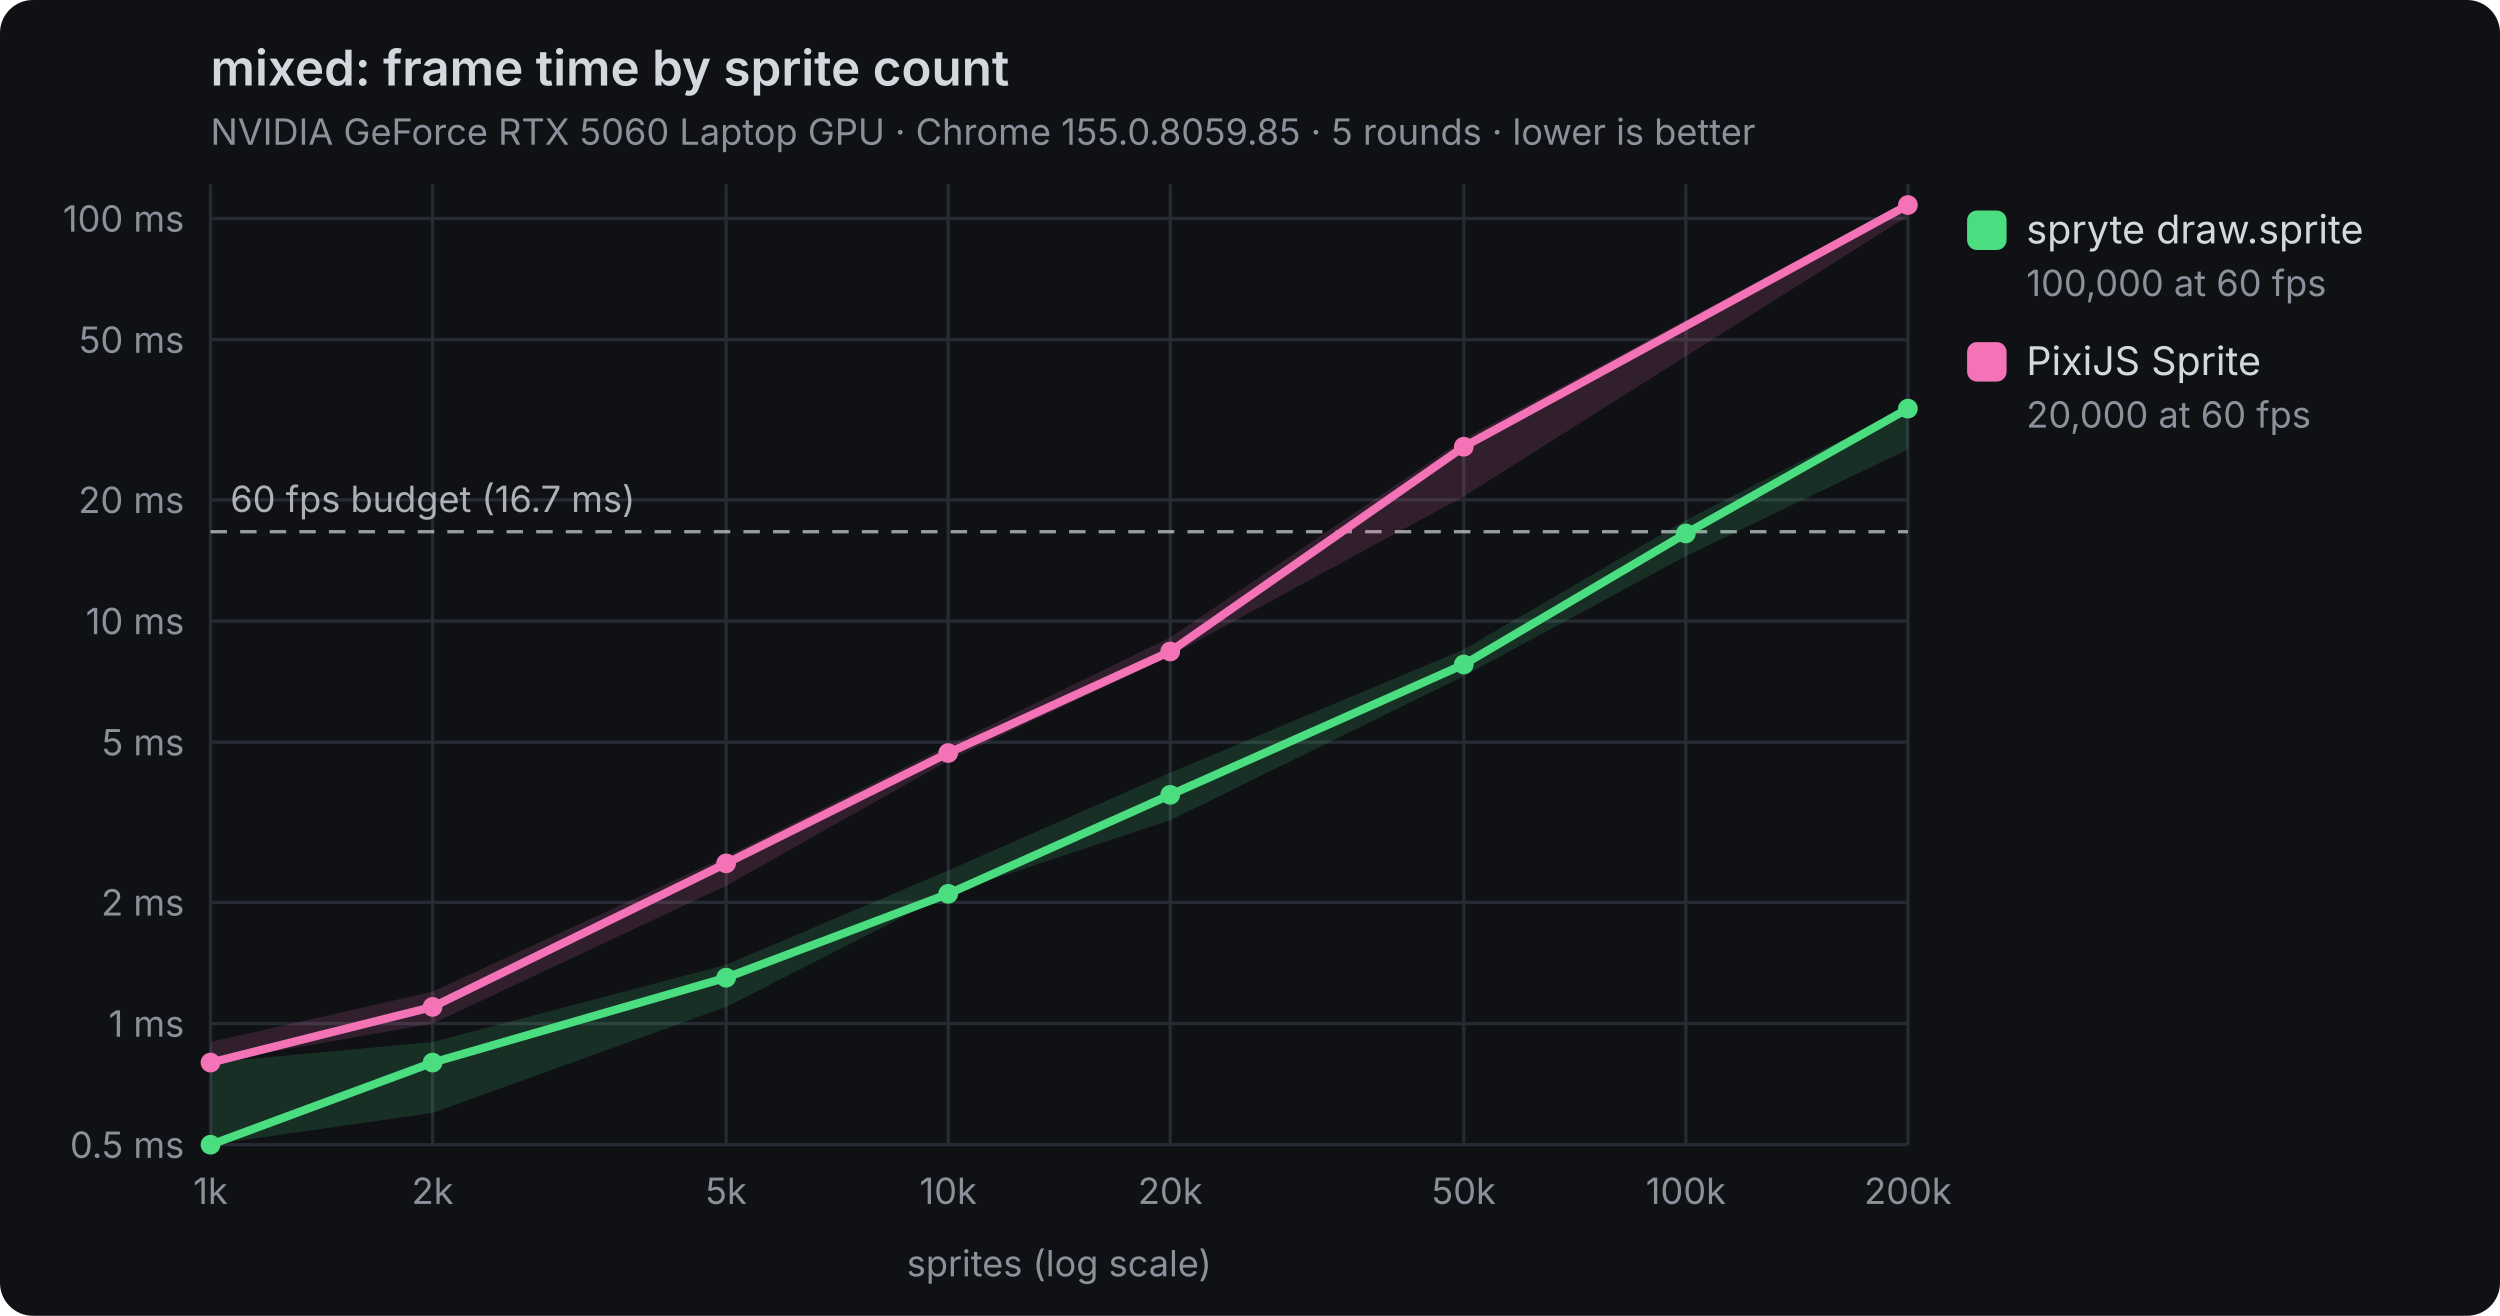
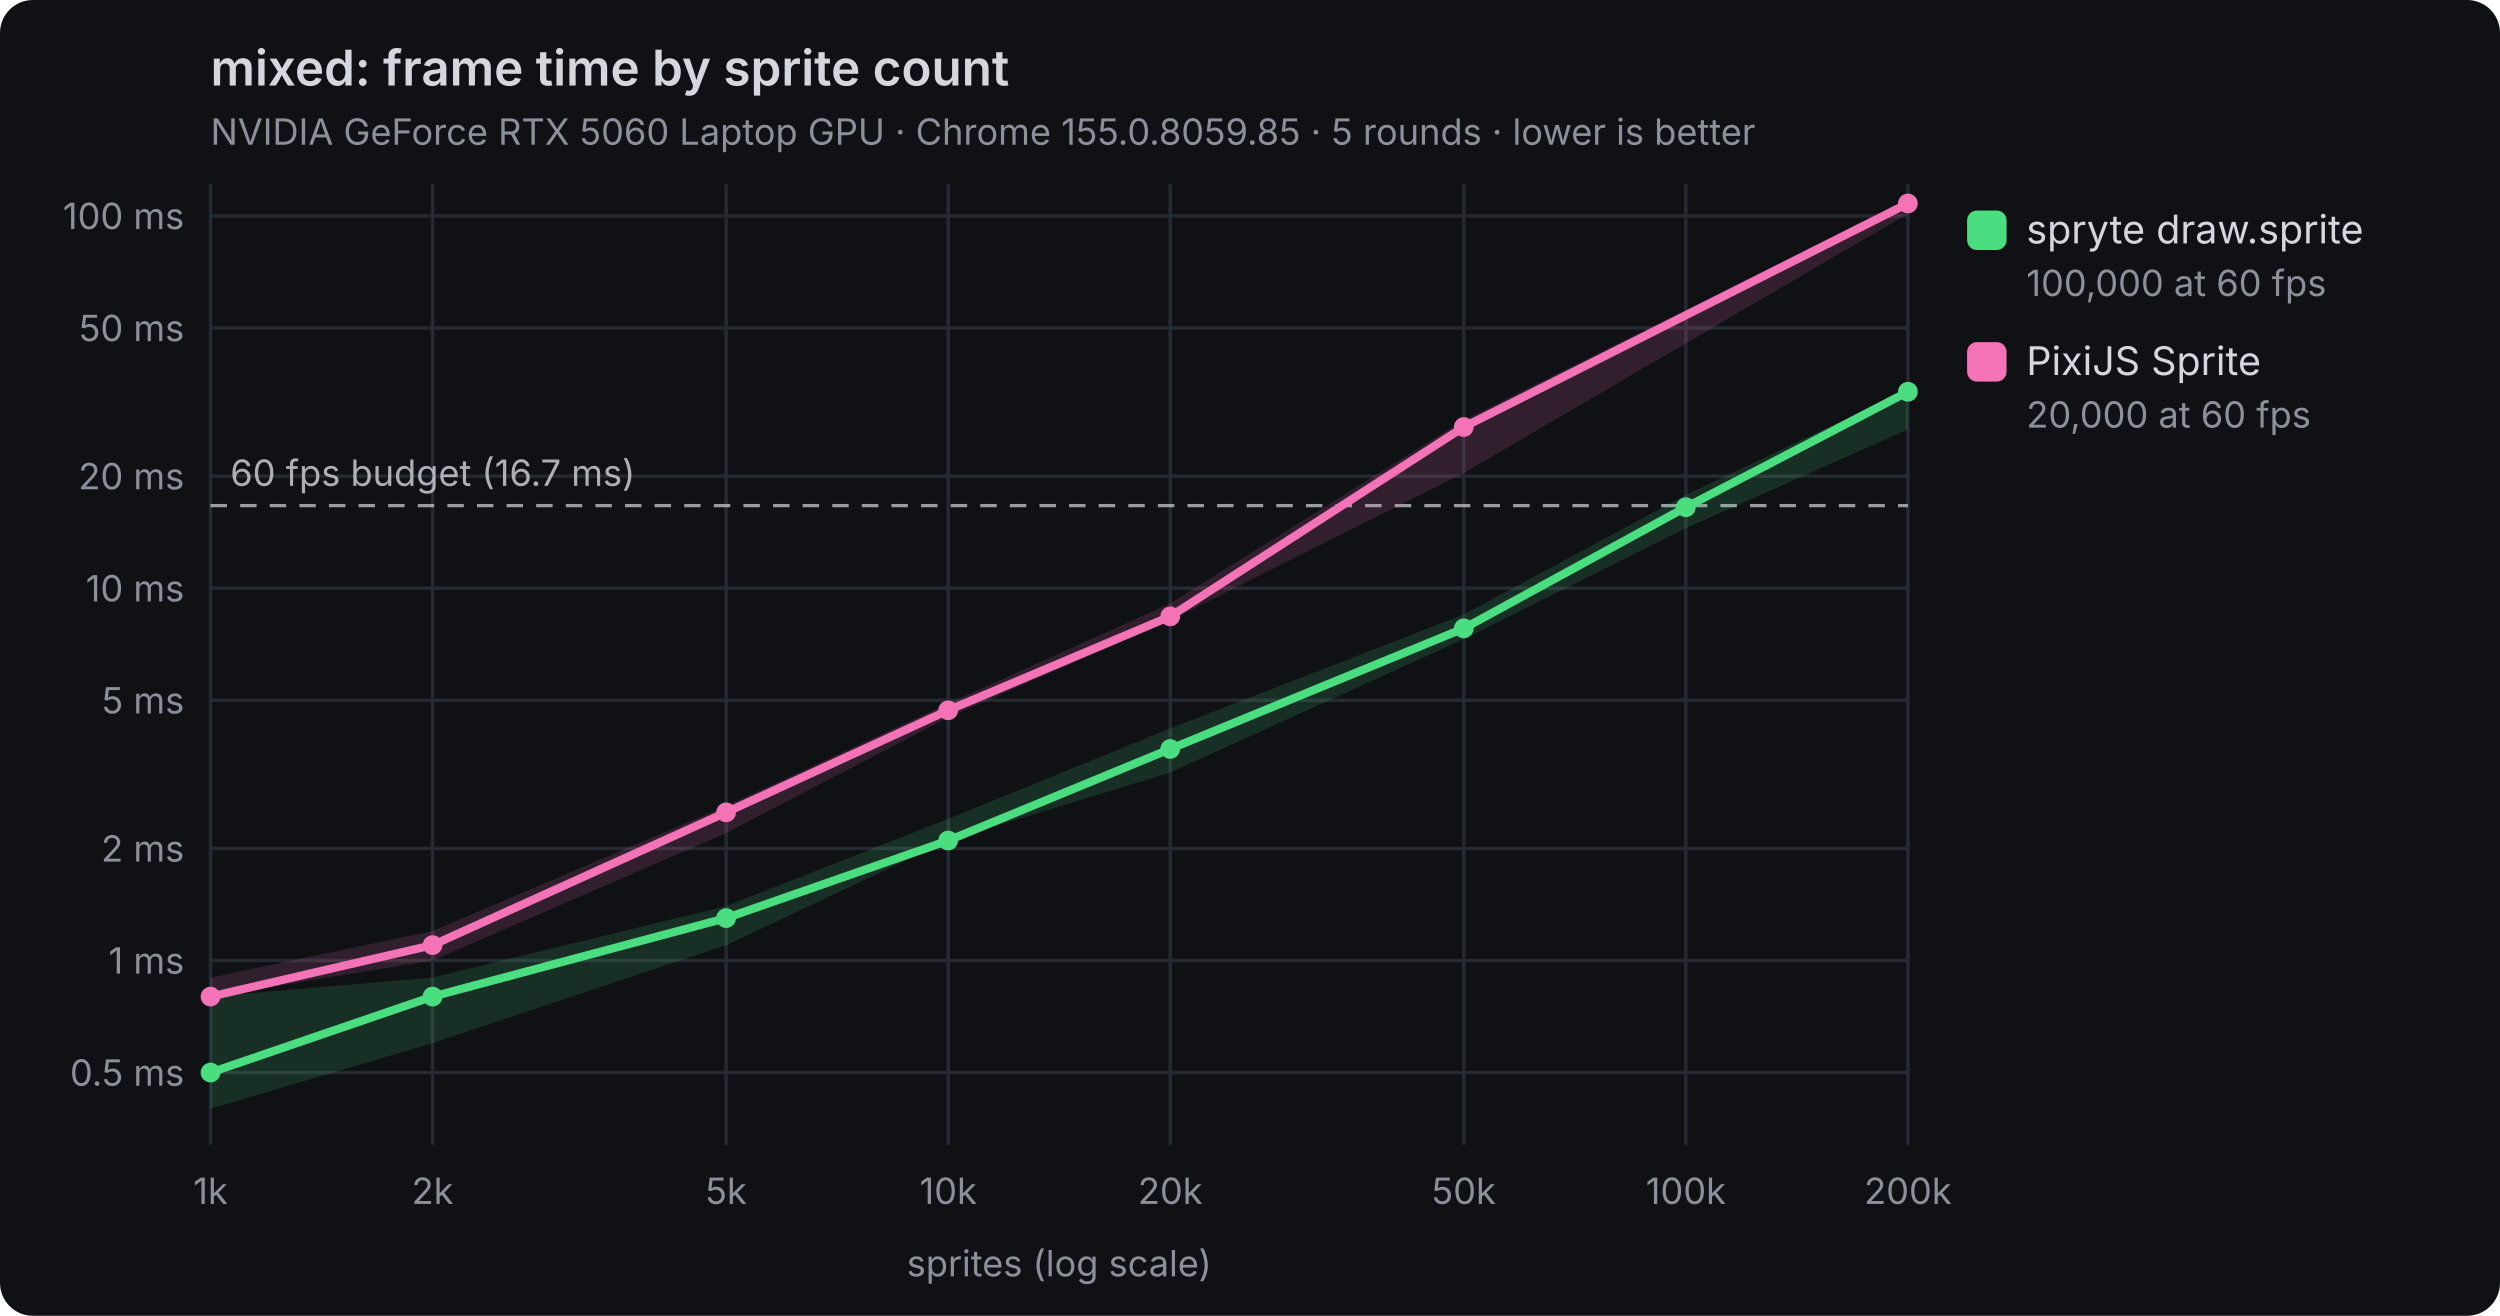
<svg xmlns="http://www.w3.org/2000/svg" viewBox="0 0 760 400" width="760" height="400" font-family="ui-sans-serif, system-ui, -apple-system, Segoe UI, sans-serif" role="img" aria-label="mixed: frame time by count">
  <rect width="760" height="400" rx="10" fill="#0f1115" />
  <text x="64" y="26" fill="#d4d7dd" font-size="15" font-weight="600">mixed: frame time by sprite count</text>
  <text x="64" y="44" fill="#8b909a" font-size="11">NVIDIA GeForce RTX 5060 Laptop GPU · Chrome 155.0.8059.85 · 5 rounds · lower is better</text>
-   <line x1="64" x2="580" y1="348" y2="348" stroke="#262a33" />
-   <text x="56" y="352" fill="#8b909a" font-size="11" text-anchor="end">0.5 ms</text>
-   <line x1="64" x2="580" y1="311.163" y2="311.163" stroke="#262a33" />
-   <text x="56" y="315.163" fill="#8b909a" font-size="11" text-anchor="end">1 ms</text>
-   <line x1="64" x2="580" y1="274.325" y2="274.325" stroke="#262a33" />
-   <text x="56" y="278.325" fill="#8b909a" font-size="11" text-anchor="end">2 ms</text>
-   <line x1="64" x2="580" y1="225.629" y2="225.629" stroke="#262a33" />
-   <text x="56" y="229.629" fill="#8b909a" font-size="11" text-anchor="end">5 ms</text>
-   <line x1="64" x2="580" y1="188.791" y2="188.791" stroke="#262a33" />
-   <text x="56" y="192.791" fill="#8b909a" font-size="11" text-anchor="end">10 ms</text>
-   <line x1="64" x2="580" y1="151.954" y2="151.954" stroke="#262a33" />
-   <text x="56" y="155.954" fill="#8b909a" font-size="11" text-anchor="end">20 ms</text>
-   <line x1="64" x2="580" y1="103.257" y2="103.257" stroke="#262a33" />
-   <text x="56" y="107.257" fill="#8b909a" font-size="11" text-anchor="end">50 ms</text>
-   <line x1="64" x2="580" y1="66.42" y2="66.42" stroke="#262a33" />
-   <text x="56" y="70.42" fill="#8b909a" font-size="11" text-anchor="end">100 ms</text>
+   <line x1="64" x2="580" y1="326.064" y2="326.064" stroke="#262a33" />
+   <text x="56" y="330.064" fill="#8b909a" font-size="11" text-anchor="end">0.5 ms</text>
+   <line x1="64" x2="580" y1="291.994" y2="291.994" stroke="#262a33" />
+   <text x="56" y="295.994" fill="#8b909a" font-size="11" text-anchor="end">1 ms</text>
+   <line x1="64" x2="580" y1="257.924" y2="257.924" stroke="#262a33" />
+   <text x="56" y="261.924" fill="#8b909a" font-size="11" text-anchor="end">2 ms</text>
+   <line x1="64" x2="580" y1="212.885" y2="212.885" stroke="#262a33" />
+   <text x="56" y="216.885" fill="#8b909a" font-size="11" text-anchor="end">5 ms</text>
+   <line x1="64" x2="580" y1="178.815" y2="178.815" stroke="#262a33" />
+   <text x="56" y="182.815" fill="#8b909a" font-size="11" text-anchor="end">10 ms</text>
+   <line x1="64" x2="580" y1="144.745" y2="144.745" stroke="#262a33" />
+   <text x="56" y="148.745" fill="#8b909a" font-size="11" text-anchor="end">20 ms</text>
+   <line x1="64" x2="580" y1="99.707" y2="99.707" stroke="#262a33" />
+   <text x="56" y="103.707" fill="#8b909a" font-size="11" text-anchor="end">50 ms</text>
+   <line x1="64" x2="580" y1="65.637" y2="65.637" stroke="#262a33" />
+   <text x="56" y="69.637" fill="#8b909a" font-size="11" text-anchor="end">100 ms</text>
  <line x1="64" x2="64" y1="56" y2="348" stroke="#262a33" />
  <text x="64" y="366" fill="#8b909a" font-size="11" text-anchor="middle">1k</text>
  <line x1="131.505" x2="131.505" y1="56" y2="348" stroke="#262a33" />
  <text x="131.505" y="366" fill="#8b909a" font-size="11" text-anchor="middle">2k</text>
  <line x1="220.742" x2="220.742" y1="56" y2="348" stroke="#262a33" />
  <text x="220.742" y="366" fill="#8b909a" font-size="11" text-anchor="middle">5k</text>
  <line x1="288.247" x2="288.247" y1="56" y2="348" stroke="#262a33" />
  <text x="288.247" y="366" fill="#8b909a" font-size="11" text-anchor="middle">10k</text>
  <line x1="355.753" x2="355.753" y1="56" y2="348" stroke="#262a33" />
  <text x="355.753" y="366" fill="#8b909a" font-size="11" text-anchor="middle">20k</text>
  <line x1="444.99" x2="444.99" y1="56" y2="348" stroke="#262a33" />
  <text x="444.99" y="366" fill="#8b909a" font-size="11" text-anchor="middle">50k</text>
  <line x1="512.495" x2="512.495" y1="56" y2="348" stroke="#262a33" />
  <text x="512.495" y="366" fill="#8b909a" font-size="11" text-anchor="middle">100k</text>
  <line x1="580" x2="580" y1="56" y2="348" stroke="#262a33" />
  <text x="580" y="366" fill="#8b909a" font-size="11" text-anchor="middle">200k</text>
  <text x="322" y="388" fill="#8b909a" font-size="11" text-anchor="middle">sprites (log scale)</text>
-   <line x1="64" x2="580" y1="161.643" y2="161.643" stroke="#d4d7dd" stroke-dasharray="5 4" opacity="0.7" />
-   <text x="70" y="155.643" fill="#d4d7dd" font-size="11" opacity="0.8">60 fps budget (16.7 ms)</text>
-   <polygon points="64,348 131.505,338.31 220.742,306.097 288.247,271.732 355.753,249.347 444.99,205.516 512.495,169.044 580,136.598 580,123.442 512.495,158.147 444.99,197.428 355.753,234.895 288.247,264.636 220.742,293.281 131.505,316.762 64,323.022" fill="#4ade80" opacity="0.15" />
-   <polyline points="64,348 131.505,323.022 220.742,297.219 288.247,271.732 355.753,241.631 444.99,201.996 512.495,162.177 580,124.224" fill="none" stroke="#4ade80" stroke-width="2.5" stroke-linejoin="round" />
-   <circle cx="64" cy="348" r="3" fill="#4ade80" />
-   <circle cx="131.505" cy="323.022" r="3" fill="#4ade80" />
-   <circle cx="220.742" cy="297.219" r="3" fill="#4ade80" />
-   <circle cx="288.247" cy="271.732" r="3" fill="#4ade80" />
-   <circle cx="355.753" cy="241.631" r="3" fill="#4ade80" />
-   <circle cx="444.99" cy="201.996" r="3" fill="#4ade80" />
-   <circle cx="512.495" cy="162.177" r="3" fill="#4ade80" />
-   <circle cx="580" cy="124.224" r="3" fill="#4ade80" />
-   <polygon points="64,323.022 131.505,311.163 220.742,269.26 288.247,231.228 355.753,199.338 444.99,150.901 580,65.681 580,61.065 444.99,133.505 355.753,193.803 288.247,226.702 220.742,260.382 131.505,301.473 64,316.762" fill="#f472b6" opacity="0.15" />
-   <polyline points="64,323.022 131.505,306.097 220.742,262.466 288.247,228.917 355.753,198.057 444.99,135.808 580,62.33" fill="none" stroke="#f472b6" stroke-width="2.5" stroke-linejoin="round" />
-   <circle cx="64" cy="323.022" r="3" fill="#f472b6" />
-   <circle cx="131.505" cy="306.097" r="3" fill="#f472b6" />
-   <circle cx="220.742" cy="262.466" r="3" fill="#f472b6" />
-   <circle cx="288.247" cy="228.917" r="3" fill="#f472b6" />
-   <circle cx="355.753" cy="198.057" r="3" fill="#f472b6" />
-   <circle cx="444.99" cy="135.808" r="3" fill="#f472b6" />
-   <circle cx="580" cy="62.33" r="3" fill="#f472b6" />
+   <line x1="64" x2="580" y1="153.707" y2="153.707" stroke="#d4d7dd" stroke-dasharray="5 4" opacity="0.7" />
+   <text x="70" y="147.707" fill="#d4d7dd" font-size="11" opacity="0.8">60 fps budget (16.7 ms)</text>
+   <polygon points="64,337.032 131.505,317.102 220.742,287.309 288.247,255.525 355.753,234.822 444.99,194.284 512.495,160.552 580,130.543 580,118.375 512.495,150.473 444.99,186.804 355.753,221.455 288.247,248.962 220.742,275.455 131.505,297.172 64,302.962" fill="#4ade80" opacity="0.15" />
+   <polyline points="64,326.064 131.505,302.962 220.742,279.098 288.247,255.525 355.753,227.686 444.99,191.028 512.495,154.201 580,119.099" fill="none" stroke="#4ade80" stroke-width="2.5" stroke-linejoin="round" />
+   <circle cx="64" cy="326.064" r="3" fill="#4ade80" />
+   <circle cx="131.505" cy="302.962" r="3" fill="#4ade80" />
+   <circle cx="220.742" cy="279.098" r="3" fill="#4ade80" />
+   <circle cx="288.247" cy="255.525" r="3" fill="#4ade80" />
+   <circle cx="355.753" cy="227.686" r="3" fill="#4ade80" />
+   <circle cx="444.99" cy="191.028" r="3" fill="#4ade80" />
+   <circle cx="512.495" cy="154.201" r="3" fill="#4ade80" />
+   <circle cx="580" cy="119.099" r="3" fill="#4ade80" />
+   <polygon points="64,302.962 131.505,291.994 220.742,253.239 288.247,218.064 355.753,188.57 444.99,143.772 580,64.954 580,60.685 444.99,127.683 355.753,183.451 288.247,213.878 220.742,245.028 131.505,283.032 64,297.172" fill="#f472b6" opacity="0.15" />
+   <polyline points="64,302.962 131.505,287.309 220.742,246.955 288.247,215.927 355.753,187.385 444.99,129.813 580,61.854" fill="none" stroke="#f472b6" stroke-width="2.5" stroke-linejoin="round" />
+   <circle cx="64" cy="302.962" r="3" fill="#f472b6" />
+   <circle cx="131.505" cy="287.309" r="3" fill="#f472b6" />
+   <circle cx="220.742" cy="246.955" r="3" fill="#f472b6" />
+   <circle cx="288.247" cy="215.927" r="3" fill="#f472b6" />
+   <circle cx="355.753" cy="187.385" r="3" fill="#f472b6" />
+   <circle cx="444.99" cy="129.813" r="3" fill="#f472b6" />
+   <circle cx="580" cy="61.854" r="3" fill="#f472b6" />
  <rect x="598" y="64" width="12" height="12" rx="3" fill="#4ade80" />
  <text x="616" y="74" fill="#d4d7dd" font-size="12">spryte draw.sprite</text>
  <text x="616" y="90" fill="#8b909a" font-size="11">100,000 at 60 fps</text>
  <rect x="598" y="104" width="12" height="12" rx="3" fill="#f472b6" />
  <text x="616" y="114" fill="#d4d7dd" font-size="12">PixiJS Sprite</text>
  <text x="616" y="130" fill="#8b909a" font-size="11">20,000 at 60 fps</text>
</svg>
